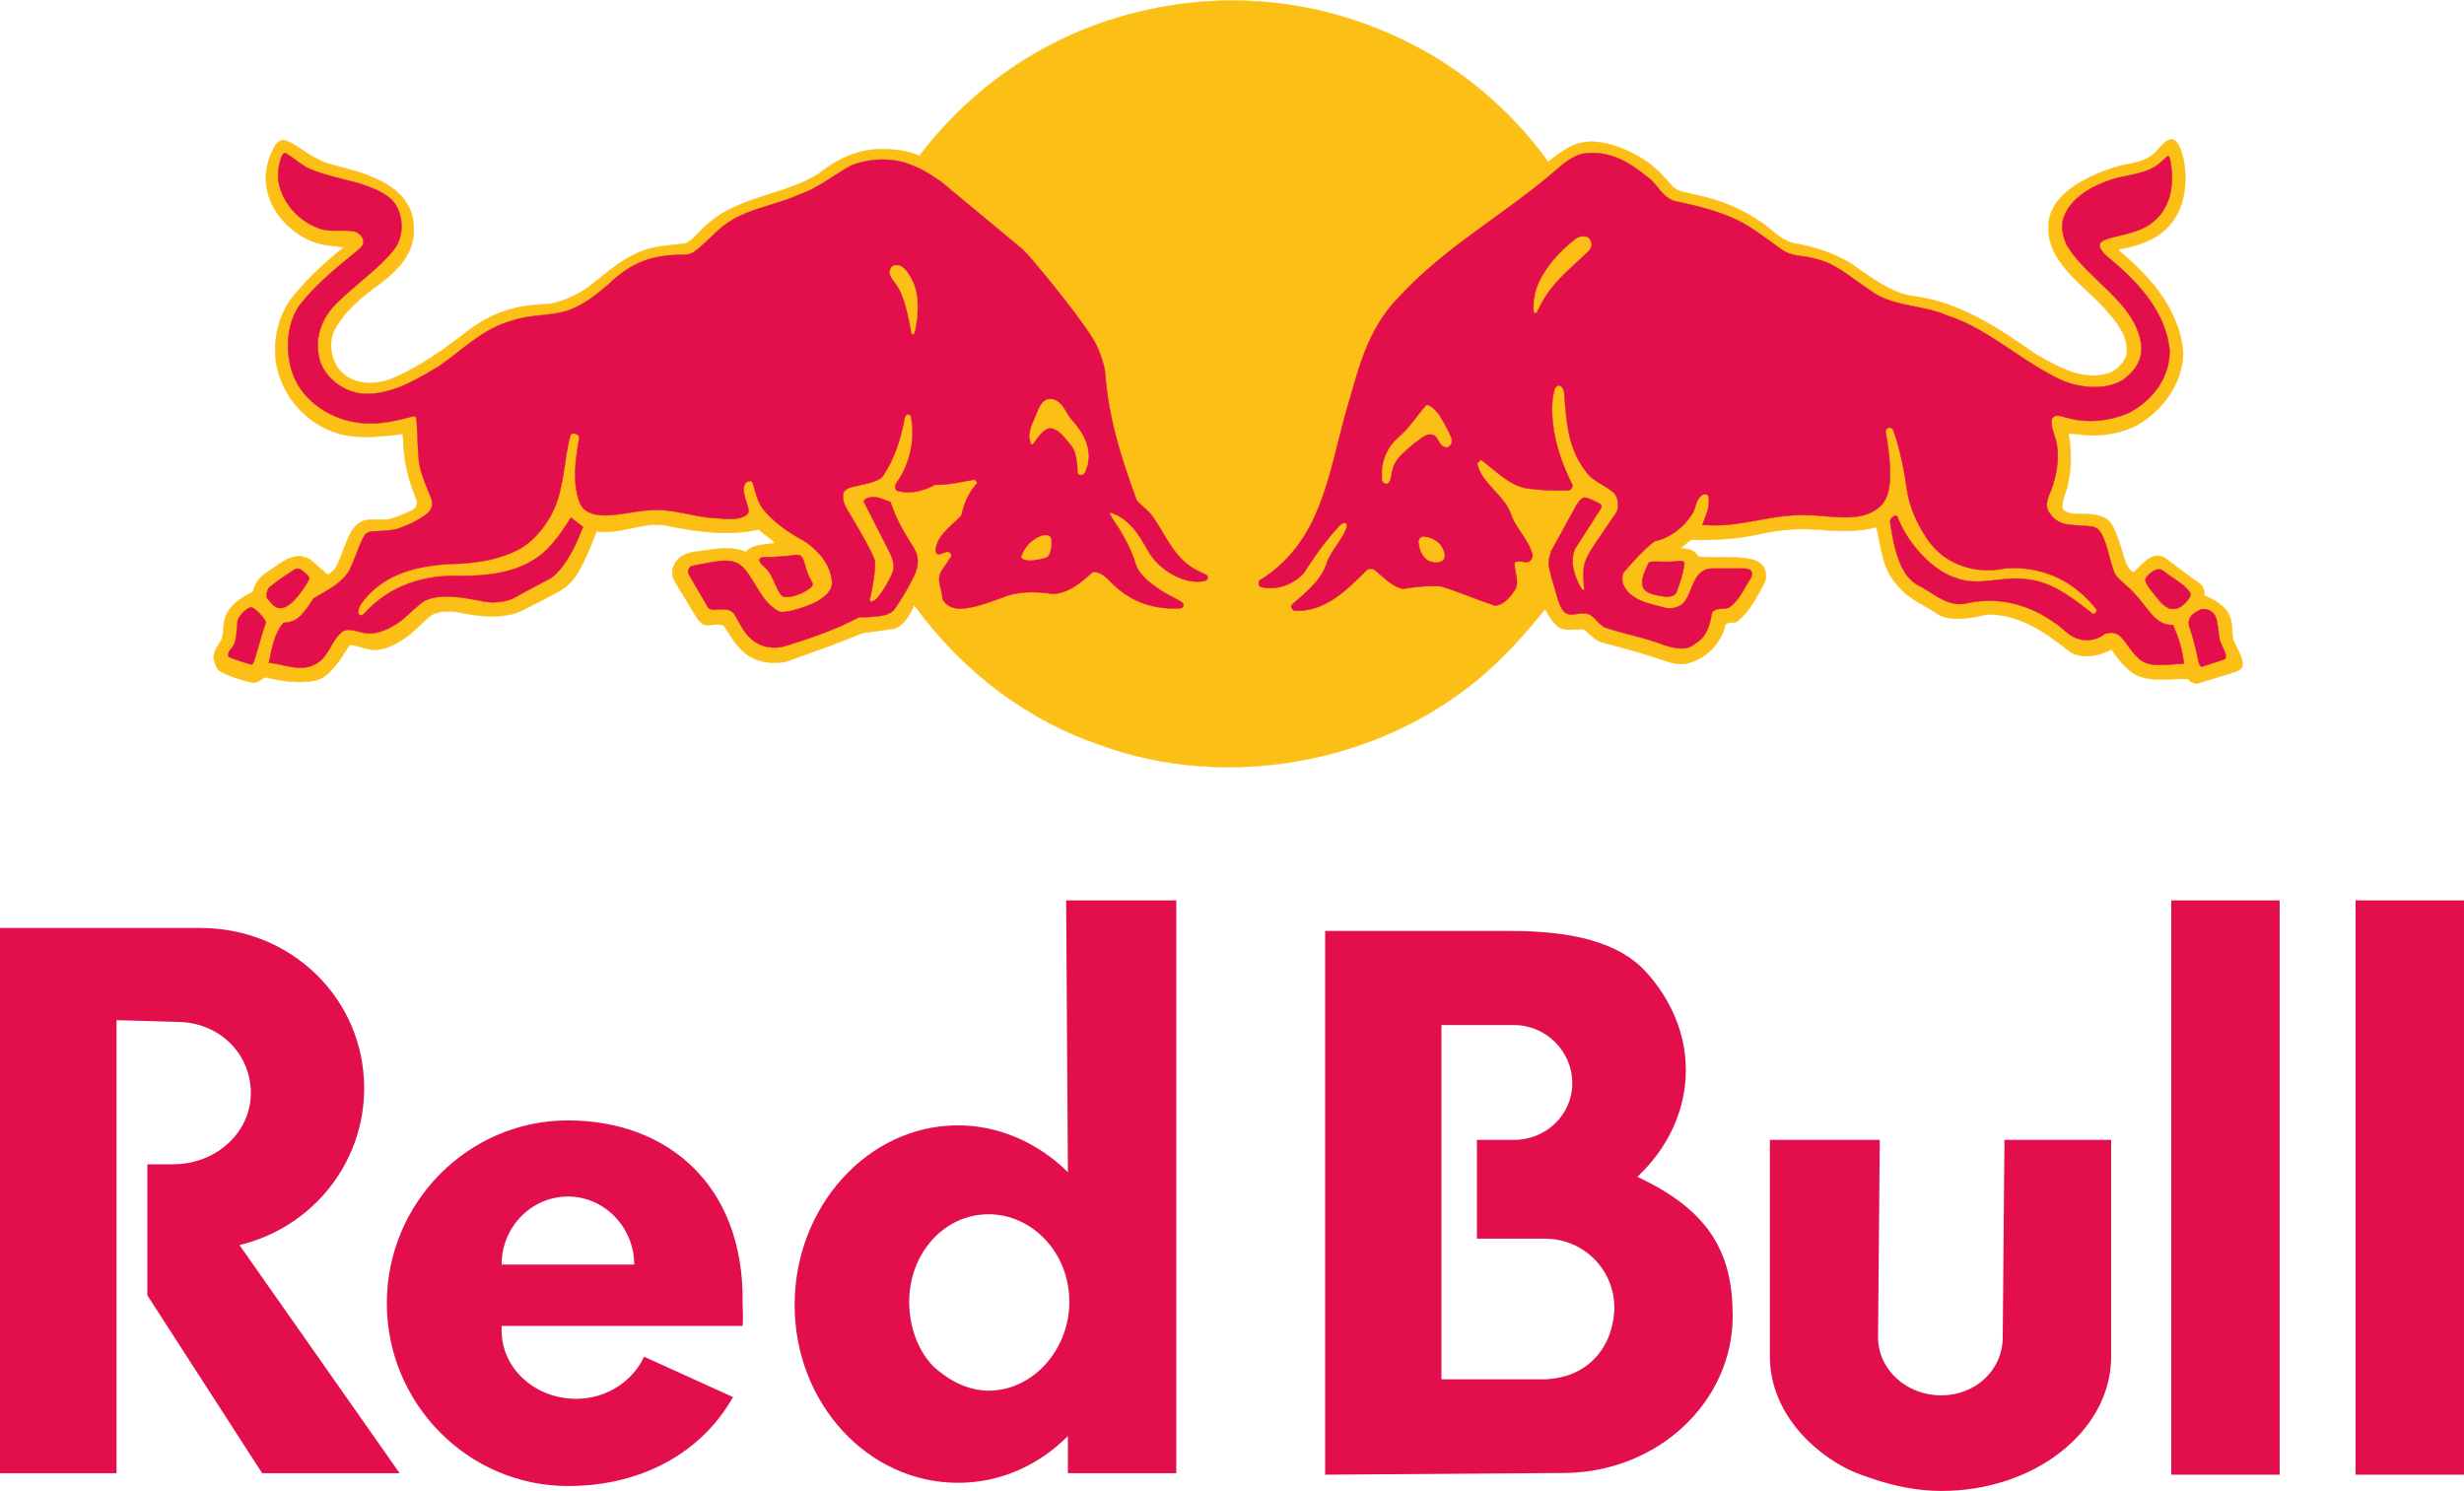
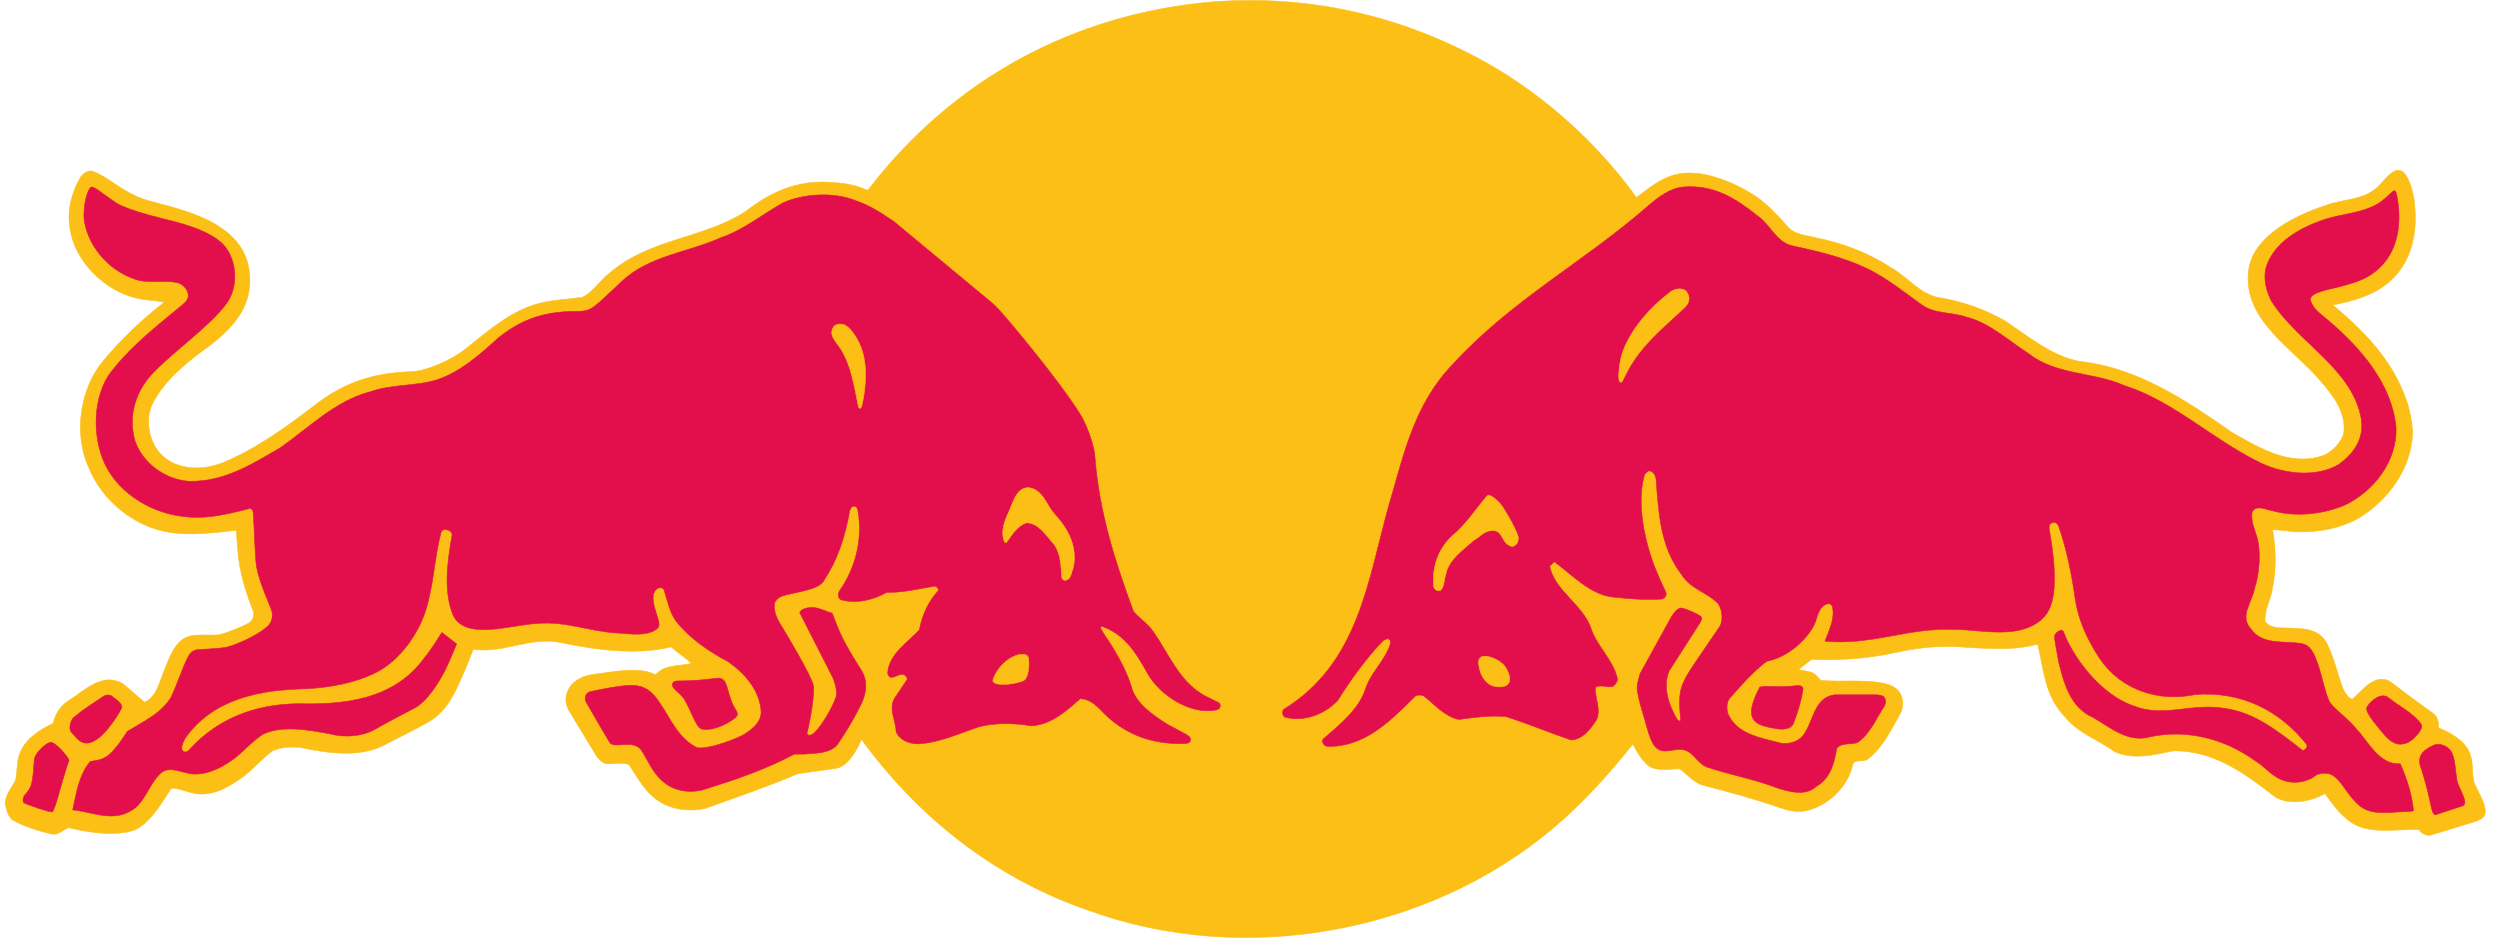
- <svg xmlns="http://www.w3.org/2000/svg" version="1.1" x="0" y="0" viewBox="0 0 1000 605" xml:space="preserve" enable-background="new 0 0 1000 605" width="2500" height="1513">
-   <path d="m432.697 365.378.7 110.3c-11.7-11.6-27.6-19-44.6-19-36.5 0-66.3 32.9-66.3 72.9s29.8 72.2 66.3 72.2c17.3 0 32.9-7.2 44.6-19v15.1h44v-232.5zm448.5 0v233.1h44v-233.1zm74.8 0v233.1h44v-233.1zm-956 11.2v221.3h47.3v-183.9l24.3.7c17.4 0 30.2 12.9 30.2 28.9s-14.1 28.9-31.5 28.9h-10.5v53.2l46.6 72.2h55.8l-65-92.6c29.2-7 50.6-32.9 50.6-63.7 0-36.2-29.5-65-66.3-65-1.1 0-2.2-.1-3.3 0zm537.8 1.3v220.6l97.8-.7c37.5-.6 67.6-29 67.6-63.7 0-25.2-8.9-42.6-38.7-56.5 12.1-11.3 19.7-26.7 19.7-43.3 0-15.1-6.3-29.2-16.4-40.1-10.6-11.6-29.3-16.4-54.5-16.4h-75.5zm47.2 38.1h29.5c13 0 23.6 10.7 23.6 23.6s-10.7 23-23.6 23h-15.1v40.1h27.6c15.7 0 28.2 12.5 28.2 28.2-.4 12.2-6.4 21.9-16.4 26.3-3.3 1.5-7.6 2.4-11.8 2.6h-42zm-354.5 38.7c-40.4 0-73.5 33.3-73.5 74.2s33.1 74.2 73.5 74.2c30.8 0 54.6-14.2 67-36.1l-36.1-16.4c-4.6 9.9-15.1 17.1-27.6 17.1-16.6 0-30.2-12.3-30.2-27.6 0-1-.1-1 0-2h97.8c.3-3 0-6 0-9.2.7-47.9-30.5-74.2-70.9-74.2m487.8 7.9v88c0 18.7 12.5 35.6 30.9 45.3 3.7 1.9 7.7 3.2 11.8 4.6 8.3 2.7 17.4 4.6 26.9 4.6 38.1 0 68.9-24.6 68.9-54.5v-88h-43.3l-.7 80.1c0 13.3-11 23.6-25 23.6s-25.6-10.4-25.6-23.6l.7-80.1zm-487.8 23c14.9 0 26.9 12.6 26.9 27.6h-53.8c-.1-15 11.9-27.6 26.9-27.6m170.7 7.2c17.9 0 32.8 15.8 32.8 35.5 0 19.6-14.9 36.1-32.8 36.1-6.7 0-13.2-2.7-18.4-6.6-1.7-1.3-3.1-2.3-4.6-3.9-5.9-6.4-9.2-15.8-9.2-25.6 0-19.7 14.2-35.5 32.2-35.5" fill="#e30f4d" />
+ <svg xmlns="http://www.w3.org/2000/svg" version="1.1" viewBox="85 0 830 315">
  <path d="M626.997 63.878c.6.7 1.3 1.7 1.3 1.7 4.2-3.1 8-6.4 13-7.6 7.9-2.1 19 2.1 26.9 7.4 3.9 2.8 7.2 6.3 10.4 10 2.5 2.7 6.3 2.7 9.4 3.6 9.2 1.8 17.5 5.1 25.2 10.1 5.4 3.2 9.7 9 16 9.8 7.6 1.3 14.7 3.8 21.4 7.6 7.9 5.3 15.5 11.7 24.8 13.5 19.4 2.1 35.4 13 50.8 23.7 9 5.1 19.3 11.4 30.3 7.5 3-1.4 5.5-4 6.6-7.1 1-7.2-3.5-12.8-8-18-9.4-10.8-25.4-20-23.6-36.1 1.3-11.6 15.7-18.6 26-21.9 5.7-2.1 11.9-1.5 16.8-5.9 2.2-2 5.2-6.8 8-5.4 2.3 1.2 3.6 6.1 4.2 9.7 1.5 11.4-1 22.7-11.2 29.3-4.9 3-10.3 4.4-15.8 5.5 8.6 7.1 16.8 15.4 21.6 25 2.8 5.5 4.4 10.5 4.9 17-.3 12.1-7.8 22.6-18.2 28.9-6.1 3.3-13 4.6-20.4 4.4-2.8-.2-5.3-.7-7.9-.7 1.1 5.7 1.3 13.5-.1 19.7-.4 3.3-2.7 6.9-2.4 10.8 1.5 1.9 3.9 2.1 6.2 2.1 5.4.2 11.6-.3 14.4 5.3 2.5 5.1 3.3 9.5 5.2 14.7.4 1 2.4 4.4 3.5 3.4 3.6-3.3 7-8 11.9-5.8.5.2 3.6 2.9 14.5 10.7 1.6 1.1 1.9 2.9 2 4.9 4.2 1.7 9.2 4.6 10.5 9.1 1 3.1.4 6.4 1.3 9.3 1.4 3.3 5.9 9.9 2.2 11.8l-1.7.8-15.4 4.7c-1.4-.1-2.7-.7-3.5-1.9-8.2-.4-17.8 2.1-24.1-3.7-2.9-2.4-5-5.4-7.1-8.3-4.7 2.6-11.8 4.1-16.7 1-10.1-7.9-20.4-15.4-33.8-15.2-6 1.4-13.4 3-19.3.3-5.5-4-12.2-6.1-16.8-11.9-6.4-6.8-6.7-15-8.7-23.5l-.2-.3c-8.6 2.4-18.3 1.3-27.2.8-7.4-.3-14.3.7-21 2.2-8.5 1.8-17.8 2.4-26.8 2.1l-4.3 3.3c1.9.6 4.2.4 5.7 1.8l1.7 1.8c7.4.7 15.6-.6 22.5 1.4 1.7.6 3.2 1.6 4 3.2 1.3 2.6.6 5.2-.3 6.8-3 5.2-5.5 10.7-10.4 14.6-1.4 1.5-5-.3-5.3 2.4-1.7 7.2-8.3 13.3-15.4 14.9-2.9.6-6-.1-8.6-1-8.3-2.9-17.1-5.3-25.7-7.5-2.9-.8-5.1-3.6-7.6-5.4-3.8-.1-8.7 1.3-11.5-2.1-1.9-1.8-4-6-4.1-6.1-7.8 9.7-16.5 19.5-26.4 27.8-41.1 34.8-102.5 46.2-154.2 27.4-28.6-9.8-54.8-28.5-75.5-56.8 0 0-3.3 8.6-8.3 9.6l-12.8 1.8c-10.1 4.3-20.4 7.8-30.7 11.5-6.1 1.4-12.9.1-17.3-3.8-3.5-3-5.4-6.7-7.8-10.3-1.1-1.6-5.5-.5-7.7-.7-1.1-.1-2.8-1.5-3.8-3.3l-8.9-14.7c-1.4-3-.8-4.9.1-6.8 1.8-3.3 5.4-4.6 8.9-5 6.3-.7 13.9-2.6 20 .2 2.9-3.3 7.4-2.8 11.4-3.6l.4-.1c-1.9-2.1-4.6-3.5-6.6-5.5-11.7 2.8-24.8 1-36.1-1.3-10.4-2.5-19.4 3.6-29.7 2.1 0 0-2.3 6.1-3.8 9.3-2.3 5-4.8 11.5-11.9 15.3-4.5 2.4-9.3 4.9-13.9 7.2-8.2 4.3-19.1 2.6-27.7.8-3.5-.3-6.2-.2-9.3 1.1-3 2.1-6.7 6.3-9.8 8.6-3.4 2.5-8.9 6.2-14.7 5.7-3.5-.3-7.9-2.4-9.1-1.8-.9.5-6.5 12.3-13.2 14.1s-14.6.4-21-1.1c-1.9.8-3.3 2.6-5.7 2.1-4.4-1.1-8.9-2.4-12.9-4.7-1.7-1.5-1.9-3.5-2.4-5.4.1-2.9 2.2-5.3 3.5-7.8.6-3 .3-6.8 1.7-9.6 2.1-4.6 6.7-7.2 10.8-9.3.6-3.2 2.7-6 5.3-7.6 5.2-3.3 11-9.4 17.8-5.5l7.2 6.2c4.5-2.3 4.6-6.5 8.1-14.4 1.5-3.5 3.6-7.2 7.9-7.8 3.1-.4 6.9.1 9-.3 2-.4 9.2-3.3 10.1-4.2 1.1-1 1.4-2.5 1-3.5-4.8-12.3-5.1-17.6-5.6-26.9-7.1.7-15.1 1.9-22.5.6-11.5-1.8-22.3-10.7-26.6-21.6-5-11-2.9-26.1 5-35.4 6-7.2 12.9-13.7 20.1-19.3-2.4-.7-5.3-.6-7.6-1.1-10.7-1.7-20.9-11.1-23.3-21.5-1.7-6.9-.1-13.3 3.2-19.1 1.1-1.2 2.4-2.4 4.3-1.7 5.1 2.1 8 5.4 14.6 8.4 6.5 3.1 31.4 5.1 36.4 21.4 3.3 12.8-3.3 21-12.8 28.2-7.2 5.1-14.8 11.4-18.6 18.9-2.7 5.3-1.3 13.3 3.3 17.5 5.4 4.9 13.5 4.7 19.6 2.4 11.5-4.7 21.8-12.2 31.9-20 9.7-7.2 19-10 31.2-10.4 4.9-.2 13.2-3.8 17.7-7.4 8.2-6.5 15.6-13.2 25.6-15.5 4.3-1 9-1.1 13.4-1.8 3.5-1.7 6-5.8 9-8 13.2-11.5 31.2-11.4 45.2-20.5 8-6.3 16.9-10.3 27.6-9.7 4.9.3 8.5.8 12.6 2.6 0 0 .6.1.7-.4 28.6-37 68.5-58 113.4-62 34.6-2.8 66.4 5.5 94.1 21.6 17.5 10.4 33.5 24.7 46 41.5z" fill="#fbbf15" />
  <path d="M626.997 63.878c.6.7 1.3 1.7 1.3 1.7 4.2-3.1 8-6.4 13-7.6 7.9-2.1 19 2.1 26.9 7.4 3.9 2.8 7.2 6.3 10.4 10 2.5 2.7 6.3 2.7 9.4 3.6 9.2 1.8 17.5 5.1 25.2 10.1 5.4 3.2 9.7 9 16 9.8 7.6 1.3 14.7 3.8 21.4 7.6 7.9 5.3 15.5 11.7 24.8 13.5 19.4 2.1 35.4 13 50.8 23.7 9 5.1 19.3 11.4 30.3 7.5 3-1.4 5.5-4 6.6-7.1 1-7.2-3.5-12.8-8-18-9.4-10.8-25.4-20-23.6-36.1 1.3-11.6 15.7-18.6 26-21.9 5.7-2.1 11.9-1.5 16.8-5.9 2.2-2 5.2-6.8 8-5.4 2.3 1.2 3.6 6.1 4.2 9.7 1.5 11.4-1 22.7-11.2 29.3-4.9 3-10.3 4.4-15.8 5.5 8.6 7.1 16.8 15.4 21.6 25 2.8 5.5 4.4 10.5 4.9 17-.3 12.1-7.8 22.6-18.2 28.9-6.1 3.3-13 4.6-20.4 4.4-2.8-.2-5.3-.7-7.9-.7 1.1 5.7 1.3 13.5-.1 19.7-.4 3.3-2.7 6.9-2.4 10.8 1.5 1.9 3.9 2.1 6.2 2.1 5.4.2 11.6-.3 14.4 5.3 2.5 5.1 3.3 9.5 5.2 14.7.4 1 2.4 4.4 3.5 3.4 3.6-3.3 7-8 11.9-5.8.5.2 3.6 2.9 14.5 10.7 1.6 1.1 1.9 2.9 2 4.9 4.2 1.7 9.2 4.6 10.5 9.1 1 3.1.4 6.4 1.3 9.3 1.4 3.3 5.9 9.9 2.2 11.8l-1.7.8-15.4 4.7c-1.4-.1-2.7-.7-3.5-1.9-8.2-.4-17.8 2.1-24.1-3.7-2.9-2.4-5-5.4-7.1-8.3-4.7 2.6-11.8 4.1-16.7 1-10.1-7.9-20.4-15.4-33.8-15.2-6 1.4-13.4 3-19.3.3-5.5-4-12.2-6.1-16.8-11.9-6.4-6.8-6.7-15-8.7-23.5l-.2-.3c-8.6 2.4-18.3 1.3-27.2.8-7.4-.3-14.3.7-21 2.2-8.5 1.8-17.8 2.4-26.8 2.1l-4.3 3.3c1.9.6 4.2.4 5.7 1.8l1.7 1.8c7.4.7 15.6-.6 22.5 1.4 1.7.6 3.2 1.6 4 3.2 1.3 2.6.6 5.2-.3 6.8-3 5.2-5.5 10.7-10.4 14.6-1.4 1.5-5-.3-5.3 2.4-1.7 7.2-8.3 13.3-15.4 14.9-2.9.6-6-.1-8.6-1-8.3-2.9-17.1-5.3-25.7-7.5-2.9-.8-5.1-3.6-7.6-5.4-3.8-.1-8.7 1.3-11.5-2.1-1.9-1.8-4-6-4.1-6.1-7.8 9.7-16.5 19.5-26.4 27.8-41.1 34.8-102.5 46.2-154.2 27.4-28.6-9.8-54.8-28.5-75.5-56.8 0 0-3.3 8.6-8.3 9.6l-12.8 1.8c-10.1 4.3-20.4 7.8-30.7 11.5-6.1 1.4-12.9.1-17.3-3.8-3.5-3-5.4-6.7-7.8-10.3-1.1-1.6-5.5-.5-7.7-.7-1.1-.1-2.8-1.5-3.8-3.3l-8.9-14.7c-1.4-3-.8-4.9.1-6.8 1.8-3.3 5.4-4.6 8.9-5 6.3-.7 13.9-2.6 20 .2 2.9-3.3 7.4-2.8 11.4-3.6l.4-.1c-1.9-2.1-4.6-3.5-6.6-5.5-11.7 2.8-24.8 1-36.1-1.3-10.4-2.5-19.4 3.6-29.7 2.1 0 0-2.3 6.1-3.8 9.3-2.3 5-4.8 11.5-11.9 15.3-4.5 2.4-9.3 4.9-13.9 7.2-8.2 4.3-19.1 2.6-27.7.8-3.5-.3-6.2-.2-9.3 1.1-3 2.1-6.7 6.3-9.8 8.6-3.4 2.5-8.9 6.2-14.7 5.7-3.5-.3-7.9-2.4-9.1-1.8-.9.5-6.5 12.3-13.2 14.1s-14.6.4-21-1.1c-1.9.8-3.3 2.6-5.7 2.1-4.4-1.1-8.9-2.4-12.9-4.7-1.7-1.5-1.9-3.5-2.4-5.4.1-2.9 2.2-5.3 3.5-7.8.6-3 .3-6.8 1.7-9.6 2.1-4.6 6.7-7.2 10.8-9.3.6-3.2 2.7-6 5.3-7.6 5.2-3.3 11-9.4 17.8-5.5l7.2 6.2c4.5-2.3 4.6-6.5 8.1-14.4 1.5-3.5 3.6-7.2 7.9-7.8 3.1-.4 6.9.1 9-.3 2-.4 9.2-3.3 10.1-4.2 1.1-1 1.4-2.5 1-3.5-4.8-12.3-5.1-17.6-5.6-26.9-7.1.7-15.1 1.9-22.5.6-11.5-1.8-22.3-10.7-26.6-21.6-5-11-2.9-26.1 5-35.4 6-7.2 12.9-13.7 20.1-19.3-2.4-.7-5.3-.6-7.6-1.1-10.7-1.7-20.9-11.1-23.3-21.5-1.7-6.9-.1-13.3 3.2-19.1 1.1-1.2 2.4-2.4 4.3-1.7 5.1 2.1 8 5.4 14.6 8.4 6.5 3.1 31.4 5.1 36.4 21.4 3.3 12.8-3.3 21-12.8 28.2-7.2 5.1-14.8 11.4-18.6 18.9-2.7 5.3-1.3 13.3 3.3 17.5 5.4 4.9 13.5 4.7 19.6 2.4 11.5-4.7 21.8-12.2 31.9-20 9.7-7.2 19-10 31.2-10.4 4.9-.2 13.2-3.8 17.7-7.4 8.2-6.5 15.6-13.2 25.6-15.5 4.3-1 9-1.1 13.4-1.8 3.5-1.7 6-5.8 9-8 13.2-11.5 31.2-11.4 45.2-20.5 8-6.3 16.9-10.3 27.6-9.7 4.9.3 8.5.8 12.6 2.6 0 0 .6.1.7-.4 28.6-37 68.5-58 113.4-62 34.6-2.8 66.4 5.5 94.1 21.6 17.5 10.4 33.5 24.7 46 41.5z" fill="none" stroke="#fbbf15" stroke-width=".175" stroke-miterlimit="3.864" />
  <path d="M140.097 72.878c3.3.8 14.4 3.3 19.2 8.5 4.4 4.9 5 13.8.9 19.4-5.8 7.7-16 14.6-23.8 22.4-6.2 6.2-9 14.5-6.6 23.1 2.5 7.5 10 12.9 17.8 13.5 11.9.3 21.1-5.7 30.6-11.2 9.6-6.8 18.5-15.7 29.7-18.5 7.1-2.6 15.7-1.8 22.5-4.1 7.3-2.5 13.7-8 19.8-13.6 6.8-5.5 14.1-9 25.9-9 5.8 0 5.6-1 15.6-10.2 9.2-8.4 21.9-9.4 32.7-14.3 7.5-2.5 13.9-7.9 20.9-11.7 6.8-2.9 16.2-3.4 23.2-.8 4.6 1.7 6.5 2.6 13.2 7.1l32.9 27.3c.7.7 1.6 1.5 2.4 2.4 1.3 1.4 19.4 22.6 26.9 34.8 2.5 4.3 4.4 10.6 4.6 13.4 1.4 18.6 6.7 35 12.7 51.3.5 1.4 4.9 4.3 6.6 6.9 5.1 7.2 8.5 16.4 16.8 21.2 0 0 2.7 1.4 5 2.5.7.4.9 2-.7 2.4-8.9 1.9-19.2-5.3-22.9-12.1-4.3-7.8-8.1-13.2-15.3-15.7l-.4.4c1 2.2 2.7 4.3 3.9 6.3 2.7 4.4 5.3 9.4 6.6 14 1.5 5.1 7.2 9 11.8 11.9l6.1 3.3c2.2 1.1 1.9 2.7.4 3l-1 .1c-11 .3-20.2-3.2-27.7-11.2-1.8-1.9-4.1-3.7-6.8-3.7-4.8 4.3-9.7 8.6-16.2 9-6.7-1.1-14.3-1.2-20.4 1.4-5.5 1.9-11.1 4.3-17.3 4.6-2.9 0-6.2-1.4-7.2-4.1 0-3.5-2.7-7.6-.4-11.2l4.1-6.1c0-.8-.6-1.5-1.4-1.7-1.8-.3-4.4 2.7-5.1-.4.4-6.2 6.4-10 10.5-14.3 1-5 2.9-9.3 6.4-13.2 0-.6-.6-1.1-1.1-1.4-5.1.8-10.4 2.2-16.1 2.1-4.4 2.4-10 4-15.3 2.4-1.1-.7-.8-2.3-.4-2.9 5.4-7.6 7.8-17.3 6.1-26.8-.1-.7-.4-1.3-1.3-1.3-.8 0-1.3.9-1.4 1.6-1.6 8.7-3.9 16-8.7 23.3-2 3-9.3 3.5-14 5-1.1.6-2.3 1.5-2.3 2.9-.2 3 1.5 5.6 3 8 0 0 9.6 15.9 10 18.9.3 2.6-.9 10.9-2.2 15.7.5 1 1.4.6 2.1.1 1.8-1.2 6.1-7.8 7.6-12.3.4-2.2-.4-4.6-1.1-6.3l-11-21.6c.7-1.4 2.6-1.6 3.7-1.7 2.7-.1 4.7 1.3 7.1 1.9 2.5 6.7 3.6 9.3 9.7 19 2 3.2 1.9 7.2-.1 11.2-2.3 4.7-4.9 9.1-8 13.6-2.8 2.9-7.1 2.6-11 3h-3.2c-9.6 5.1-19.6 8.5-29.9 11.7-4.5 1.4-10 .6-13.5-2.5-3.6-2.8-5.1-7.1-7.5-10.7-2.8-3.5-9-.1-10.4-2.4-2.7-4.6-5.1-8.6-7.7-13.2-.9-1.5-.3-3.3 1.4-3.7 4-.8 7.8-1.6 11.8-2 3.8-.3 6.7.4 9.2 3.2 4.9 5.7 6.8 13.4 14 17.3 2 1.1 10.8-1.6 15.5-4 2.8-1.7 6.1-4.1 6.1-7.7-.4-7.1-5.3-12.8-11.1-16.8-6.1-3.2-12.6-7.6-17.1-13.3-2.2-3-2.9-6.8-4-10.3-.3-1.1-1.8-1-2.5-.4-2.4 2.1-.5 6.6.2 9 .6 1.9 1 3.2 0 4.1-3.4 2.8-9.1 1.7-13 1.5-9-.4-17.2-4-26.6-3.2-9 .4-24.1 5.9-28.2-2.8-3.3-8.3-1.8-18-.3-26.6 0-1-1-1.6-1.8-1.7-.7-.3-1.7.1-1.9 1-2.2 8.3-2.4 17.7-5.2 26.2-2.3 7.1-8.3 16.1-16.2 20.1-7.1 3.6-15 5-23.3 5.5-15.3.3-30.9 3.2-40.2 16.4-.7 1.2-.8 1.6-1.1 2.7-.4 1.9 1.3 2.4 2.3 1.3 10.5-11.7 24.6-16 39.7-15.4 14.7 0 29.1-2.5 38.3-15 2.4-2.8 6-8.7 6-8.7l4.9 3.8s-2.4 6-3.8 8.7c-2 3.9-5.8 10.2-10 12.5-2.9 1.6-8 4.1-13.2 7.1-4.4 2.5-10.1 2.9-15.4 1.5-6.6-1.2-15.5-2.9-21.9.2-3.3 2.1-6.2 5.4-9.2 7.8-3.1 2.4-8.5 5.7-13.9 5.4-3.8-.2-8.2-3.2-11.2.1-3.9 3.8-5 10-10.1 12.4-6 3.3-12.7 0-18.8-.6l.1-.3c1.2-5.5 2.1-11.5 5.8-15.8 2.4-.3 4.6-.7 6.4-2.4 2.3-2.1 4.2-4.9 5.8-7.5 5.1-3.2 11.2-5.8 14.6-11.4 2.5-5.3 4.9-13.1 6.6-14.8.4-.3 1-.8 2.1-1 1.2-.1 5.4-.2 9.2-.7 1.6-.2 10-3.2 14.2-7.1 1.4-1.3 1.8-3.4 1.3-5.1-.5-1.8-4-9-5-14.4-.5-2.7-.7-11.5-1.1-17.9-.1-1.6-.8-1.8-1.8-1.5-7.1 1.8-14.3 3.6-22.2 2.4-10.8-1.4-22.1-8.5-26.1-19.3-3.6-9.4-2.8-22.6 4.1-30.1 6.5-8 14.7-14.3 22.5-20.8 1.2-1 2-1.9 1.9-3.3-.2-2.1-2-3.5-3.4-4-5-1.1-10.2.6-15.1-1.5-8.3-3-15-11-16.1-19.7-.3-3.9 1-10.1 2.5-10.6 1-.3 6.4 4.5 9.6 6.1 3.7 1.6 7.1 2.7 15.1 4.7" fill="#e30f4d" />
  <path d="M140.097 72.878c3.3.8 14.4 3.3 19.2 8.5 4.4 4.9 5 13.8.9 19.4-5.8 7.7-16 14.6-23.8 22.4-6.2 6.2-9 14.5-6.6 23.1 2.5 7.5 10 12.9 17.8 13.5 11.9.3 21.1-5.7 30.6-11.2 9.6-6.8 18.5-15.7 29.7-18.5 7.1-2.6 15.7-1.8 22.5-4.1 7.3-2.5 13.7-8 19.8-13.6 6.8-5.5 14.1-9 25.9-9 5.8 0 5.6-1 15.6-10.2 9.2-8.4 21.9-9.4 32.7-14.3 7.5-2.5 13.9-7.9 20.9-11.7 6.8-2.9 16.2-3.4 23.2-.8 4.6 1.7 6.5 2.6 13.2 7.1l32.9 27.3c.7.7 1.6 1.5 2.4 2.4 1.3 1.4 19.4 22.6 26.9 34.8 2.5 4.3 4.4 10.6 4.6 13.4 1.4 18.6 6.7 35 12.7 51.3.5 1.4 4.9 4.3 6.6 6.9 5.1 7.2 8.5 16.4 16.8 21.2 0 0 2.7 1.4 5 2.5.7.4.9 2-.7 2.4-8.9 1.9-19.2-5.3-22.9-12.1-4.3-7.8-8.1-13.2-15.3-15.7l-.4.4c1 2.2 2.7 4.3 3.9 6.3 2.7 4.4 5.3 9.4 6.6 14 1.5 5.1 7.2 9 11.8 11.9l6.1 3.3c2.2 1.1 1.9 2.7.4 3l-1 .1c-11 .3-20.2-3.2-27.7-11.2-1.8-1.9-4.1-3.7-6.8-3.7-4.8 4.3-9.7 8.6-16.2 9-6.7-1.1-14.3-1.2-20.4 1.4-5.5 1.9-11.1 4.3-17.3 4.6-2.9 0-6.2-1.4-7.2-4.1 0-3.5-2.7-7.6-.4-11.2l4.1-6.1c0-.8-.6-1.5-1.4-1.7-1.8-.3-4.4 2.7-5.1-.4.4-6.2 6.4-10 10.5-14.3 1-5 2.9-9.3 6.4-13.2 0-.6-.6-1.1-1.1-1.4-5.1.8-10.4 2.2-16.1 2.1-4.4 2.4-10 4-15.3 2.4-1.1-.7-.8-2.3-.4-2.9 5.4-7.6 7.8-17.3 6.1-26.8-.1-.7-.4-1.3-1.3-1.3-.8 0-1.3.9-1.4 1.6-1.6 8.7-3.9 16-8.7 23.3-2 3-9.3 3.5-14 5-1.1.6-2.3 1.5-2.3 2.9-.2 3 1.5 5.6 3 8 0 0 9.6 15.9 10 18.9.3 2.6-.9 10.9-2.2 15.7.5 1 1.4.6 2.1.1 1.8-1.2 6.1-7.8 7.6-12.3.4-2.2-.4-4.6-1.1-6.3l-11-21.6c.7-1.4 2.6-1.6 3.7-1.7 2.7-.1 4.7 1.3 7.1 1.9 2.5 6.7 3.6 9.3 9.7 19 2 3.2 1.9 7.2-.1 11.2-2.3 4.7-4.9 9.1-8 13.6-2.8 2.9-7.1 2.6-11 3h-3.2c-9.6 5.1-19.6 8.5-29.9 11.7-4.5 1.4-10 .6-13.5-2.5-3.6-2.8-5.1-7.1-7.5-10.7-2.8-3.5-9-.1-10.4-2.4-2.7-4.6-5.1-8.6-7.7-13.2-.9-1.5-.3-3.3 1.4-3.7 4-.8 7.8-1.6 11.8-2 3.8-.3 6.7.4 9.2 3.2 4.9 5.7 6.8 13.4 14 17.3 2 1.1 10.8-1.6 15.5-4 2.8-1.7 6.1-4.1 6.1-7.7-.4-7.1-5.3-12.8-11.1-16.8-6.1-3.2-12.6-7.6-17.1-13.3-2.2-3-2.9-6.8-4-10.3-.3-1.1-1.8-1-2.5-.4-2.4 2.1-.5 6.6.2 9 .6 1.9 1 3.2 0 4.1-3.4 2.8-9.1 1.7-13 1.5-9-.4-17.2-4-26.6-3.2-9 .4-24.1 5.9-28.2-2.8-3.3-8.3-1.8-18-.3-26.6 0-1-1-1.6-1.8-1.7-.7-.3-1.7.1-1.9 1-2.2 8.3-2.4 17.7-5.2 26.2-2.3 7.1-8.3 16.1-16.2 20.1-7.1 3.6-15 5-23.3 5.5-15.3.3-30.9 3.2-40.2 16.4-.7 1.2-.8 1.6-1.1 2.7-.4 1.9 1.3 2.4 2.3 1.3 10.5-11.7 24.6-16 39.7-15.4 14.7 0 29.1-2.5 38.3-15 2.4-2.8 6-8.7 6-8.7l4.9 3.8s-2.4 6-3.8 8.7c-2 3.9-5.8 10.2-10 12.5-2.9 1.6-8 4.1-13.2 7.1-4.4 2.5-10.1 2.9-15.4 1.5-6.6-1.2-15.5-2.9-21.9.2-3.3 2.1-6.2 5.4-9.2 7.8-3.1 2.4-8.5 5.7-13.9 5.4-3.8-.2-8.2-3.2-11.2.1-3.9 3.8-5 10-10.1 12.4-6 3.3-12.7 0-18.8-.6l.1-.3c1.2-5.5 2.1-11.5 5.8-15.8 2.4-.3 4.6-.7 6.4-2.4 2.3-2.1 4.2-4.9 5.8-7.5 5.1-3.2 11.2-5.8 14.6-11.4 2.5-5.3 4.9-13.1 6.6-14.8.4-.3 1-.8 2.1-1 1.2-.1 5.4-.2 9.2-.7 1.6-.2 10-3.2 14.2-7.1 1.4-1.3 1.8-3.4 1.3-5.1-.5-1.8-4-9-5-14.4-.5-2.7-.7-11.5-1.1-17.9-.1-1.6-.8-1.8-1.8-1.5-7.1 1.8-14.3 3.6-22.2 2.4-10.8-1.4-22.1-8.5-26.1-19.3-3.6-9.4-2.8-22.6 4.1-30.1 6.5-8 14.7-14.3 22.5-20.8 1.2-1 2-1.9 1.9-3.3-.2-2.1-2-3.5-3.4-4-5-1.1-10.2.6-15.1-1.5-8.3-3-15-11-16.1-19.7-.3-3.9 1-10.1 2.5-10.6 1-.3 6.4 4.5 9.6 6.1 3.7 1.6 7.1 2.7 15.1 4.7z" fill="none" stroke-width=".175" stroke-miterlimit="3.864" stroke="#e30f4d" />
  <path d="M668.397 71.578c4.3 2.9 6.2 8.7 11.5 10 8.9 1.9 17.8 4 25.8 8 5.8 2.9 11.6 7.5 17.3 11.6 4.5 3.2 9.6 2.3 14.9 4.1 7.6 1.9 13.9 7.8 20.7 12.2 9 7.1 21.5 6 31.6 10.5 16.1 5.1 29.1 17.6 44.1 25.1 7.8 4.2 19.4 5.8 27.2 1.1 5.1-3.7 8.5-8.6 7.4-15.3-2.9-16.4-21.1-25.2-29.7-38.8-1.8-3.3-3-7.8-1.7-11.8 2.8-8.1 11.4-12.7 18.6-15.2 6-2.1 12.9-2.2 18.3-5.4 1.9-1.1 3.5-2.8 5-4.1 1.1-1 1.3 1.2 1.5 2.1 1.7 9.7-.1 19.7-8.6 25.4-3.2 2.2-7.1 3.2-10.9 4.2-3 .8-9.7 1.8-9.3 4.3.5 2.7 3.3 4.6 5.4 6.4 11.2 9.4 21.6 21.4 23 35.9.4 11.2-7.3 21.1-17 25.8-7.1 3-16.2 4.1-24 1.9-2.1-.3-5.4-2.2-6.8.4-.5 3.1.9 5.8 1.7 8.6 1.3 5.2.7 12.1-1 17.2-.7 4-5 8.9-1.1 13 3.7 5.5 11 3.9 16.9 4.9 3.3.6 4.3 4.1 5.3 6.7 1.1 3 2.5 9.8 3.8 12.4 1.2 2.4 5.5 5 8.9 9.1 4.2 4.4 7.6 12.1 14.7 11.7 2.2 5 3.8 9.9 4.4 15.6l-1 .2c-5.7 0-13.1 1.9-17.4-2.3-5.6-5.1-6.6-12.3-13.7-9.9-3 2.5-7.6 3.3-11.4 1.8-3.5-1.2-6-4.6-9.1-6.4-9.7-7.1-22.5-10.7-35.1-7.9-7.2 1.9-12.9-3.1-18.7-6.5-7.5-3.2-9.7-11.4-11.4-18.3 0 0-1.5-7.9-1.4-8.6.2-.7.3-1.1 1.5-1.8 1.1-.7 1.5.3 1.5.3 3.1 8.4 12.3 20.9 23.3 24.6 10 4 19.4-1.1 30.1.8 10.1 1.3 18 7.8 25.9 13.9.7.2 1.2-.6 1.5-1.1v-.7c-9.2-11.7-22.1-17.8-37-16.7-12.3 2.6-24.8-1.5-31.9-12.1-3.9-6-6.9-12.3-8-19.4-1.1-8-2.9-16.9-5.5-24.3-.5-1.3-1.5-1.6-2.4-1.1-.9.4-.8 1.2-.8 1.7 0 .4 3.5 17.1.7 25.2-1.9 6.4-8.6 8.9-14.7 9.2-6.1.4-11.8-.8-18-.8-14.7-.6-27.3 5.4-42.4 3.9 1.3-3.5 3.3-7.3 2.5-11.3-.3-1.3-1.4-1.3-2.5-.8-2.8 1.8-2.5 5.3-4.1 7.6-3.2 5.4-9.2 10-15.3 11.2-4.3 3.3-8.5 7.9-11.9 11.9-1.4 1.2-1.4 3.5-1 5.3 3 7.2 11.2 8.2 17.9 10 3.2.3 6.3-.8 7.8-3.6 2.8-4.4 3.3-11.7 9.8-12.5h14.1c1.4.2 2.8.3 2.8 2.2 0 .8-.3 1.5-.8 2.2-2.2 3.3-4.4 8.7-8.6 11.5-2.2.7-5.3-.1-6.8 1.9-.8 4.9-2.1 10-6.9 12.7-3.5 3.2-9 1.7-12.9.4-7.5-2.9-15.5-4.3-23-6.8-3.3-1-4.6-5-7.9-5.8s-7 1.9-9.6-1.1c-1.7-2-2.6-6-3.7-9.8-.7-2.3-1.6-5.3-2.1-8.1-.5-2.4.2-4 .8-6.3l10.4-18.9c.8-1.1 1.6-2.5 2.9-2.9.9-.3 6.5 2.2 7 2.9.3.4.2 1.1-.6 2.3-2.1 3.3-10 15.6-10 15.6-2.3 5.4-.1 11.4 2.4 15.8.3.6.8 1.1 1.4.8-.3-3.3-.7-6.7 0-10.1.7-3 2.7-6.1 4.6-8.9l8.5-12.5c1-2.2.7-5.4-.7-7.4-3.7-3.8-9-4.7-12.1-9.6-7.1-9.3-7.6-20.1-8.5-31.9-.2-1-.8-2.2-1.9-2.5-.8-.3-1.5.7-1.9 1.2-2.2 7.5-.8 16.9 1.1 23.7 1.4 5.4 3.6 10.4 6 15.4.3 1-.4 1.9-1.3 2.2-5.5.4-11.2-.1-16.8-.7-7.4-1.1-13.1-7.4-19-11.7l-1.5 1.5c1.5 7.9 10.8 12.7 13.6 20.3 1.8 6 7.5 10.7 8.9 17.1 0 1-.7 1.9-1.5 2.5-1.9.6-4-.8-5.8.3-.3 3.5 1.9 7.1.4 10.7-1.9 3-4.7 6.7-8.5 6.8-7.4-2.5-14.4-5.5-21.8-7.8-5.3-.4-10.5.3-15.5 1-4.7-1-8.1-5.1-11.7-7.9-1.1-.3-2.2-.4-3 .4-8.2 8.2-16.9 16.9-29.1 16.4-.7-.1-1.5-1.1-1.5-1.8l.3-.6c5.4-4.7 11.8-9.8 14-16.5 1.7-5.5 6.6-9.6 8.3-15.1.1-.9.1-1.3-.7-1.7-1.1 0-2.1 1-2.1 1-5.8 6.2-10.4 12.7-14.7 19.5-4.4 4.6-11 7.2-17.6 5.5-.8-.6-.8-1.8-.4-2.5 25.1-15.4 28-42.8 35-67.8 4.9-16.5 8.3-33.6 21.4-47 19.4-21.2 43.7-34 64.9-52.6 3.2-2.8 7.3-5.8 11.5-6.1 9.9-.8 17.1 3.6 24.5 9.5" fill="#e30f4d" />
  <path d="M668.397 71.578c4.3 2.9 6.2 8.7 11.5 10 8.9 1.9 17.8 4 25.8 8 5.8 2.9 11.6 7.5 17.3 11.6 4.5 3.2 9.6 2.3 14.9 4.1 7.6 1.9 13.9 7.8 20.7 12.2 9 7.1 21.5 6 31.6 10.5 16.1 5.1 29.1 17.6 44.1 25.1 7.8 4.2 19.4 5.8 27.2 1.1 5.1-3.7 8.5-8.6 7.4-15.3-2.9-16.4-21.1-25.2-29.7-38.8-1.8-3.3-3-7.8-1.7-11.8 2.8-8.1 11.4-12.7 18.6-15.2 6-2.1 12.9-2.2 18.3-5.4 1.9-1.1 3.5-2.8 5-4.1 1.1-1 1.3 1.2 1.5 2.1 1.7 9.7-.1 19.7-8.6 25.4-3.2 2.2-7.1 3.2-10.9 4.2-3 .8-9.7 1.8-9.3 4.3.5 2.7 3.3 4.6 5.4 6.4 11.2 9.4 21.6 21.4 23 35.9.4 11.2-7.3 21.1-17 25.8-7.1 3-16.2 4.1-24 1.9-2.1-.3-5.4-2.2-6.8.4-.5 3.1.9 5.8 1.7 8.6 1.3 5.2.7 12.1-1 17.2-.7 4-5 8.9-1.1 13 3.7 5.5 11 3.9 16.9 4.9 3.3.6 4.3 4.1 5.3 6.7 1.1 3 2.5 9.8 3.8 12.4 1.2 2.4 5.5 5 8.9 9.1 4.2 4.4 7.6 12.1 14.7 11.7 2.2 5 3.8 9.9 4.4 15.6l-1 .2c-5.7 0-13.1 1.9-17.4-2.3-5.6-5.1-6.6-12.3-13.7-9.9-3 2.5-7.6 3.3-11.4 1.8-3.5-1.2-6-4.6-9.1-6.4-9.7-7.1-22.5-10.7-35.1-7.9-7.2 1.9-12.9-3.1-18.7-6.5-7.5-3.2-9.7-11.4-11.4-18.3 0 0-1.5-7.9-1.4-8.6.2-.7.3-1.1 1.5-1.8 1.1-.7 1.5.3 1.5.3 3.1 8.4 12.3 20.9 23.3 24.6 10 4 19.4-1.1 30.1.8 10.1 1.3 18 7.8 25.9 13.9.7.2 1.2-.6 1.5-1.1v-.7c-9.2-11.7-22.1-17.8-37-16.7-12.3 2.6-24.8-1.5-31.9-12.1-3.9-6-6.9-12.3-8-19.4-1.1-8-2.9-16.9-5.5-24.3-.5-1.3-1.5-1.6-2.4-1.1-.9.4-.8 1.2-.8 1.7 0 .4 3.5 17.1.7 25.2-1.9 6.4-8.6 8.9-14.7 9.2-6.1.4-11.8-.8-18-.8-14.7-.6-27.3 5.4-42.4 3.9 1.3-3.5 3.3-7.3 2.5-11.3-.3-1.3-1.4-1.3-2.5-.8-2.8 1.8-2.5 5.3-4.1 7.6-3.2 5.4-9.2 10-15.3 11.2-4.3 3.3-8.5 7.9-11.9 11.9-1.4 1.2-1.4 3.5-1 5.3 3 7.2 11.2 8.2 17.9 10 3.2.3 6.3-.8 7.8-3.6 2.8-4.4 3.3-11.7 9.8-12.5h14.1c1.4.2 2.8.3 2.8 2.2 0 .8-.3 1.5-.8 2.2-2.2 3.3-4.4 8.7-8.6 11.5-2.2.7-5.3-.1-6.8 1.9-.8 4.9-2.1 10-6.9 12.7-3.5 3.2-9 1.7-12.9.4-7.5-2.9-15.5-4.3-23-6.8-3.3-1-4.6-5-7.9-5.8s-7 1.9-9.6-1.1c-1.7-2-2.6-6-3.7-9.8-.7-2.3-1.6-5.3-2.1-8.1-.5-2.4.2-4 .8-6.3l10.4-18.9c.8-1.1 1.6-2.5 2.9-2.9.9-.3 6.5 2.2 7 2.9.3.4.2 1.1-.6 2.3-2.1 3.3-10 15.6-10 15.6-2.3 5.4-.1 11.4 2.4 15.8.3.6.8 1.1 1.4.8-.3-3.3-.7-6.7 0-10.1.7-3 2.7-6.1 4.6-8.9l8.5-12.5c1-2.2.7-5.4-.7-7.4-3.7-3.8-9-4.7-12.1-9.6-7.1-9.3-7.6-20.1-8.5-31.9-.2-1-.8-2.2-1.9-2.5-.8-.3-1.5.7-1.9 1.2-2.2 7.5-.8 16.9 1.1 23.7 1.4 5.4 3.6 10.4 6 15.4.3 1-.4 1.9-1.3 2.2-5.5.4-11.2-.1-16.8-.7-7.4-1.1-13.1-7.4-19-11.7l-1.5 1.5c1.5 7.9 10.8 12.7 13.6 20.3 1.8 6 7.5 10.7 8.9 17.1 0 1-.7 1.9-1.5 2.5-1.9.6-4-.8-5.8.3-.3 3.5 1.9 7.1.4 10.7-1.9 3-4.7 6.7-8.5 6.8-7.4-2.5-14.4-5.5-21.8-7.8-5.3-.4-10.5.3-15.5 1-4.7-1-8.1-5.1-11.7-7.9-1.1-.3-2.2-.4-3 .4-8.2 8.2-16.9 16.9-29.1 16.4-.7-.1-1.5-1.1-1.5-1.8l.3-.6c5.4-4.7 11.8-9.8 14-16.5 1.7-5.5 6.6-9.6 8.3-15.1.1-.9.1-1.3-.7-1.7-1.1 0-2.1 1-2.1 1-5.8 6.2-10.4 12.7-14.7 19.5-4.4 4.6-11 7.2-17.6 5.5-.8-.6-.8-1.8-.4-2.5 25.1-15.4 28-42.8 35-67.8 4.9-16.5 8.3-33.6 21.4-47 19.4-21.2 43.7-34 64.9-52.6 3.2-2.8 7.3-5.8 11.5-6.1 9.9-.8 17.1 3.6 24.5 9.5z" fill="none" stroke-width=".175" stroke-miterlimit="3.864" stroke="#e30f4d" />
  <path d="M328.397 234.078c1.1 2.3 2.3 2.9.5 4.4-3.2 2.5-8.3 4.4-11.1 3.5-1.8-.6-3.7-7-5.8-10.1-1.4-2-4.4-3.5-3.7-5 .3-.8 1.6-.8 1.6-.8 4.4 0 8.5-.3 13-.9 3.9-.6 3.2 4.3 5.5 8.9" fill="#e30f4d" />
  <path d="M328.397 234.078c1.1 2.3 2.3 2.9.5 4.4-3.2 2.5-8.3 4.4-11.1 3.5-1.8-.6-3.7-7-5.8-10.1-1.4-2-4.4-3.5-3.7-5 .3-.8 1.6-.8 1.6-.8 4.4 0 8.5-.3 13-.9 3.9-.6 3.2 4.3 5.5 8.9z" fill="none" stroke-width=".175" stroke-miterlimit="3.864" stroke="#e30f4d" />
  <path d="M683.597 228.878c-.6 3.9-1.8 7.8-3.2 11.4-1.3 2.5-5 1.8-7.1 1.4-2.8-.6-6.4-1.2-6.8-4.7-.4-3.3 2.8-8.9 2.8-8.9 3.2-.6 5.7.3 11.8-.4 1.1-.2 2.7 0 2.5 1.2" fill="#e30f4d" />
  <path d="M683.597 228.878c-.6 3.9-1.8 7.8-3.2 11.4-1.3 2.5-5 1.8-7.1 1.4-2.8-.6-6.4-1.2-6.8-4.7-.4-3.3 2.8-8.9 2.8-8.9 3.2-.6 5.7.3 11.8-.4 1.1-.2 2.7 0 2.5 1.2z" fill="none" stroke-width=".175" stroke-miterlimit="3.864" stroke="#e30f4d" />
  <path d="M125.397 235.078c-.2.5-4.8 8.8-9.3 11-2.5 1.3-4 .4-5.1-.5-.4-.3-2.4-2.6-2.4-2.6-.8-.9-.3-3.9 1-4.9 3.4-2.8 6.5-4.7 9.6-6.8.8-.6 2.2-.8 3-.1 2 1.5 3.6 2.7 3.2 3.9" fill="#e30f4d" />
  <path d="M125.397 235.078c-.2.5-4.8 8.8-9.3 11-2.5 1.3-4 .4-5.1-.5-.4-.3-2.4-2.6-2.4-2.6-.8-.9-.3-3.9 1-4.9 3.4-2.8 6.5-4.7 9.6-6.8.8-.6 2.2-.8 3-.1 2 1.5 3.6 2.7 3.2 3.9z" fill="none" stroke-width=".175" stroke-miterlimit="3.864" stroke="#e30f4d" />
  <path d="M878.697 232.178c2.2 1.9 7.6 4.6 10.1 8.2.9 1.3-1.3 3.7-2.5 4.8-1.3 1.2-2.6 1.9-4.6 1.9-1.9-.1-3.6-1.4-4.9-2.9-2.5-3-6.2-7.2-6.1-9 .1-1.2 4.5-5.9 7.3-3.5z" fill="#e30f4d" />
  <path d="M878.697 232.178c2.2 1.9 7.6 4.6 10.1 8.2.9 1.3-1.3 3.7-2.5 4.8-1.3 1.2-2.6 1.9-4.6 1.9-1.9-.1-3.6-1.4-4.9-2.9-2.5-3-6.2-7.2-6.1-9 .1-1.2 4.5-5.9 7.3-3.5z" fill="none" stroke-width=".175" stroke-miterlimit="3.864" stroke="#e30f4d" />
  <path d="M102.297 269.578c-.6.2-8.9-2.6-9.4-3.1s-.2-1.9.3-2.5c2.4-2.6 2.6-3.6 3.2-11.8.1-1.7 2.9-4.8 5.1-5.7 1.6-.7 6.6 5.3 6.4 6-2.6 7.4-4.6 16.8-5.6 17.1" fill="#e30f4d" />
  <path d="M102.297 269.578c-.6.2-8.9-2.6-9.4-3.1s-.2-1.9.3-2.5c2.4-2.6 2.6-3.6 3.2-11.8.1-1.7 2.9-4.8 5.1-5.7 1.6-.7 6.6 5.3 6.4 6-2.6 7.4-4.6 16.8-5.6 17.1z" fill="none" stroke-width=".175" stroke-miterlimit="3.864" stroke="#e30f4d" />
  <path d="M900.797 259.478c.6 2.4 4.1 7.4 1.7 8.1l-8.8 2.9c-1.1.3-1.6-2.9-1.6-2.9-1.1-5.1-2-8.7-3.7-13.8-.5-3.2 1.2-4.7 4.2-6.2 2.6-1.3 5.6.4 6.5 2.5 1.1 2.5 1.1 6.2 1.7 9.4" fill="#e30f4d" />
  <path d="M900.797 259.478c.6 2.4 4.1 7.4 1.7 8.1l-8.8 2.9c-1.1.3-1.6-2.9-1.6-2.9-1.1-5.1-2-8.7-3.7-13.8-.5-3.2 1.2-4.7 4.2-6.2 2.6-1.3 5.6.4 6.5 2.5 1.1 2.5 1.1 6.2 1.7 9.4z" fill="none" stroke-width=".175" stroke-miterlimit="3.864" stroke="#e30f4d" />
  <path d="M645.297 97.478c1.1 1.8.1 3.5-1 4.6-5.7 5.4-12.6 11-16.8 17.5-1.5 2.1-2.6 4.4-3.8 6.8-.1.3-.4.8-1 .3-.6-.6-.2-6.5 1.1-10 2.9-7.8 9.4-15 16.1-20 1.7-1 4.6-1.3 5.4.8" fill="#fbbf15" />
  <path d="M645.297 97.478c1.1 1.8.1 3.5-1 4.6-5.7 5.4-12.6 11-16.8 17.5-1.5 2.1-2.6 4.4-3.8 6.8-.1.3-.4.8-1 .3-.6-.6-.2-6.5 1.1-10 2.9-7.8 9.4-15 16.1-20 1.7-1 4.6-1.3 5.4.8z" fill="none" stroke="#fbbf15" stroke-width=".175" stroke-miterlimit="3.864" />
  <path d="M370.297 113.978c3.8 7.9 1.3 18.9.8 20.8-.2.8-.9 1.2-1.1.2-1.8-9.3-2.8-13.3-4.8-17.3-2-4.1-5.4-5.9-3.5-9.1.6-.9 2.4-1.3 3.7-.7 2.1 1 3.8 3.9 4.9 6.1" fill="#fbbf15" />
  <path d="M370.297 113.978c3.8 7.9 1.3 18.9.8 20.8-.2.8-.9 1.2-1.1.2-1.8-9.3-2.8-13.3-4.8-17.3-2-4.1-5.4-5.9-3.5-9.1.6-.9 2.4-1.3 3.7-.7 2.1 1 3.8 3.9 4.9 6.1z" fill="none" stroke="#fbbf15" stroke-width=".175" stroke-miterlimit="3.864" />
  <path d="M435.197 170.778c4.6 5.1 7.6 10.8 6.1 17.9-.7 1.4-.6 3.5-2.3 3.9-.8.3-1.5-.3-1.5-1.1-.3-3.7-.3-7.6-2.5-10.7-2.5-2.7-5.1-7.2-9.2-7.2-2.8.8-4.9 4-6.5 6.3-.1.3-.5.3-.8.1-1.5-3.9.2-7.3 1.6-10.5 1.4-3.1 2.9-9.3 8.2-7.1 3.6 1.8 4.3 5.7 6.9 8.4" fill="#fbbf15" />
  <path d="M435.197 170.778c4.6 5.1 7.6 10.8 6.1 17.9-.7 1.4-.6 3.5-2.3 3.9-.8.3-1.5-.3-1.5-1.1-.3-3.7-.3-7.6-2.5-10.7-2.5-2.7-5.1-7.2-9.2-7.2-2.8.8-4.9 4-6.5 6.3-.1.3-.5.3-.8.1-1.5-3.9.2-7.3 1.6-10.5 1.4-3.1 2.9-9.3 8.2-7.1 3.6 1.8 4.3 5.7 6.9 8.4z" fill="none" stroke="#fbbf15" stroke-width=".175" stroke-miterlimit="3.864" />
  <path d="M588.897 177.678c.3.8.2 1.7-.1 2.5-.5.7-1.5 1.7-2.5 1-2.8-1-2.4-5.3-5.8-5-2.6-.1-4.2 2.1-6.2 3.2-3.6 3.2-8.5 6.5-9.3 11.4-.7 1.8-.4 4.3-1.9 5.3-1 .3-2.1-.6-2.1-1.4-.6-6.4 1.5-12.5 6.2-16.8 4.6-3.8 7.8-8.9 11.5-13.2.9-.9 3 1.1 4.4 2.6 1 1.1 4.3 6.6 5.8 10.4" fill="#fbbf15" />
  <path d="M588.897 177.678c.3.8.2 1.7-.1 2.5-.5.7-1.5 1.7-2.5 1-2.8-1-2.4-5.3-5.8-5-2.6-.1-4.2 2.1-6.2 3.2-3.6 3.2-8.5 6.5-9.3 11.4-.7 1.8-.4 4.3-1.9 5.3-1 .3-2.1-.6-2.1-1.4-.6-6.4 1.5-12.5 6.2-16.8 4.6-3.8 7.8-8.9 11.5-13.2.9-.9 3 1.1 4.4 2.6 1 1.1 4.3 6.6 5.8 10.4z" fill="none" stroke="#fbbf15" stroke-width=".175" stroke-miterlimit="3.864" />
  <path d="M426.497 218.578c.3 2.7-.1 6.8-1.9 7.5-2.6.9-5.6 1.4-8.5 1-.9-.2-1.7-.7-1.4-1.5 1.3-3.8 4.9-7.5 8.9-8.3 1.1-.1 2.6-.2 2.9 1.3" fill="#fbbf15" />
  <path d="M426.497 218.578c.3 2.7-.1 6.8-1.9 7.5-2.6.9-5.6 1.4-8.5 1-.9-.2-1.7-.7-1.4-1.5 1.3-3.8 4.9-7.5 8.9-8.3 1.1-.1 2.6-.2 2.9 1.3z" fill="none" stroke="#fbbf15" stroke-width=".175" stroke-miterlimit="3.864" />
  <path d="M584.497 221.078s2.6 3.4 1.4 5.7c-1 1.8-4.9 1.5-6.6.3-2-1.5-3.2-4-3.4-7-.1-.7 0-1.3.9-2 1.5-.8 5.7.6 7.7 3" fill="#fbbf15" />
  <path d="M584.497 221.078s2.6 3.4 1.4 5.7c-1 1.8-4.9 1.5-6.6.3-2-1.5-3.2-4-3.4-7-.1-.7 0-1.3.9-2 1.5-.8 5.7.6 7.7 3z" fill="none" stroke="#fbbf15" stroke-width=".175" stroke-miterlimit="3.864" />
</svg>
